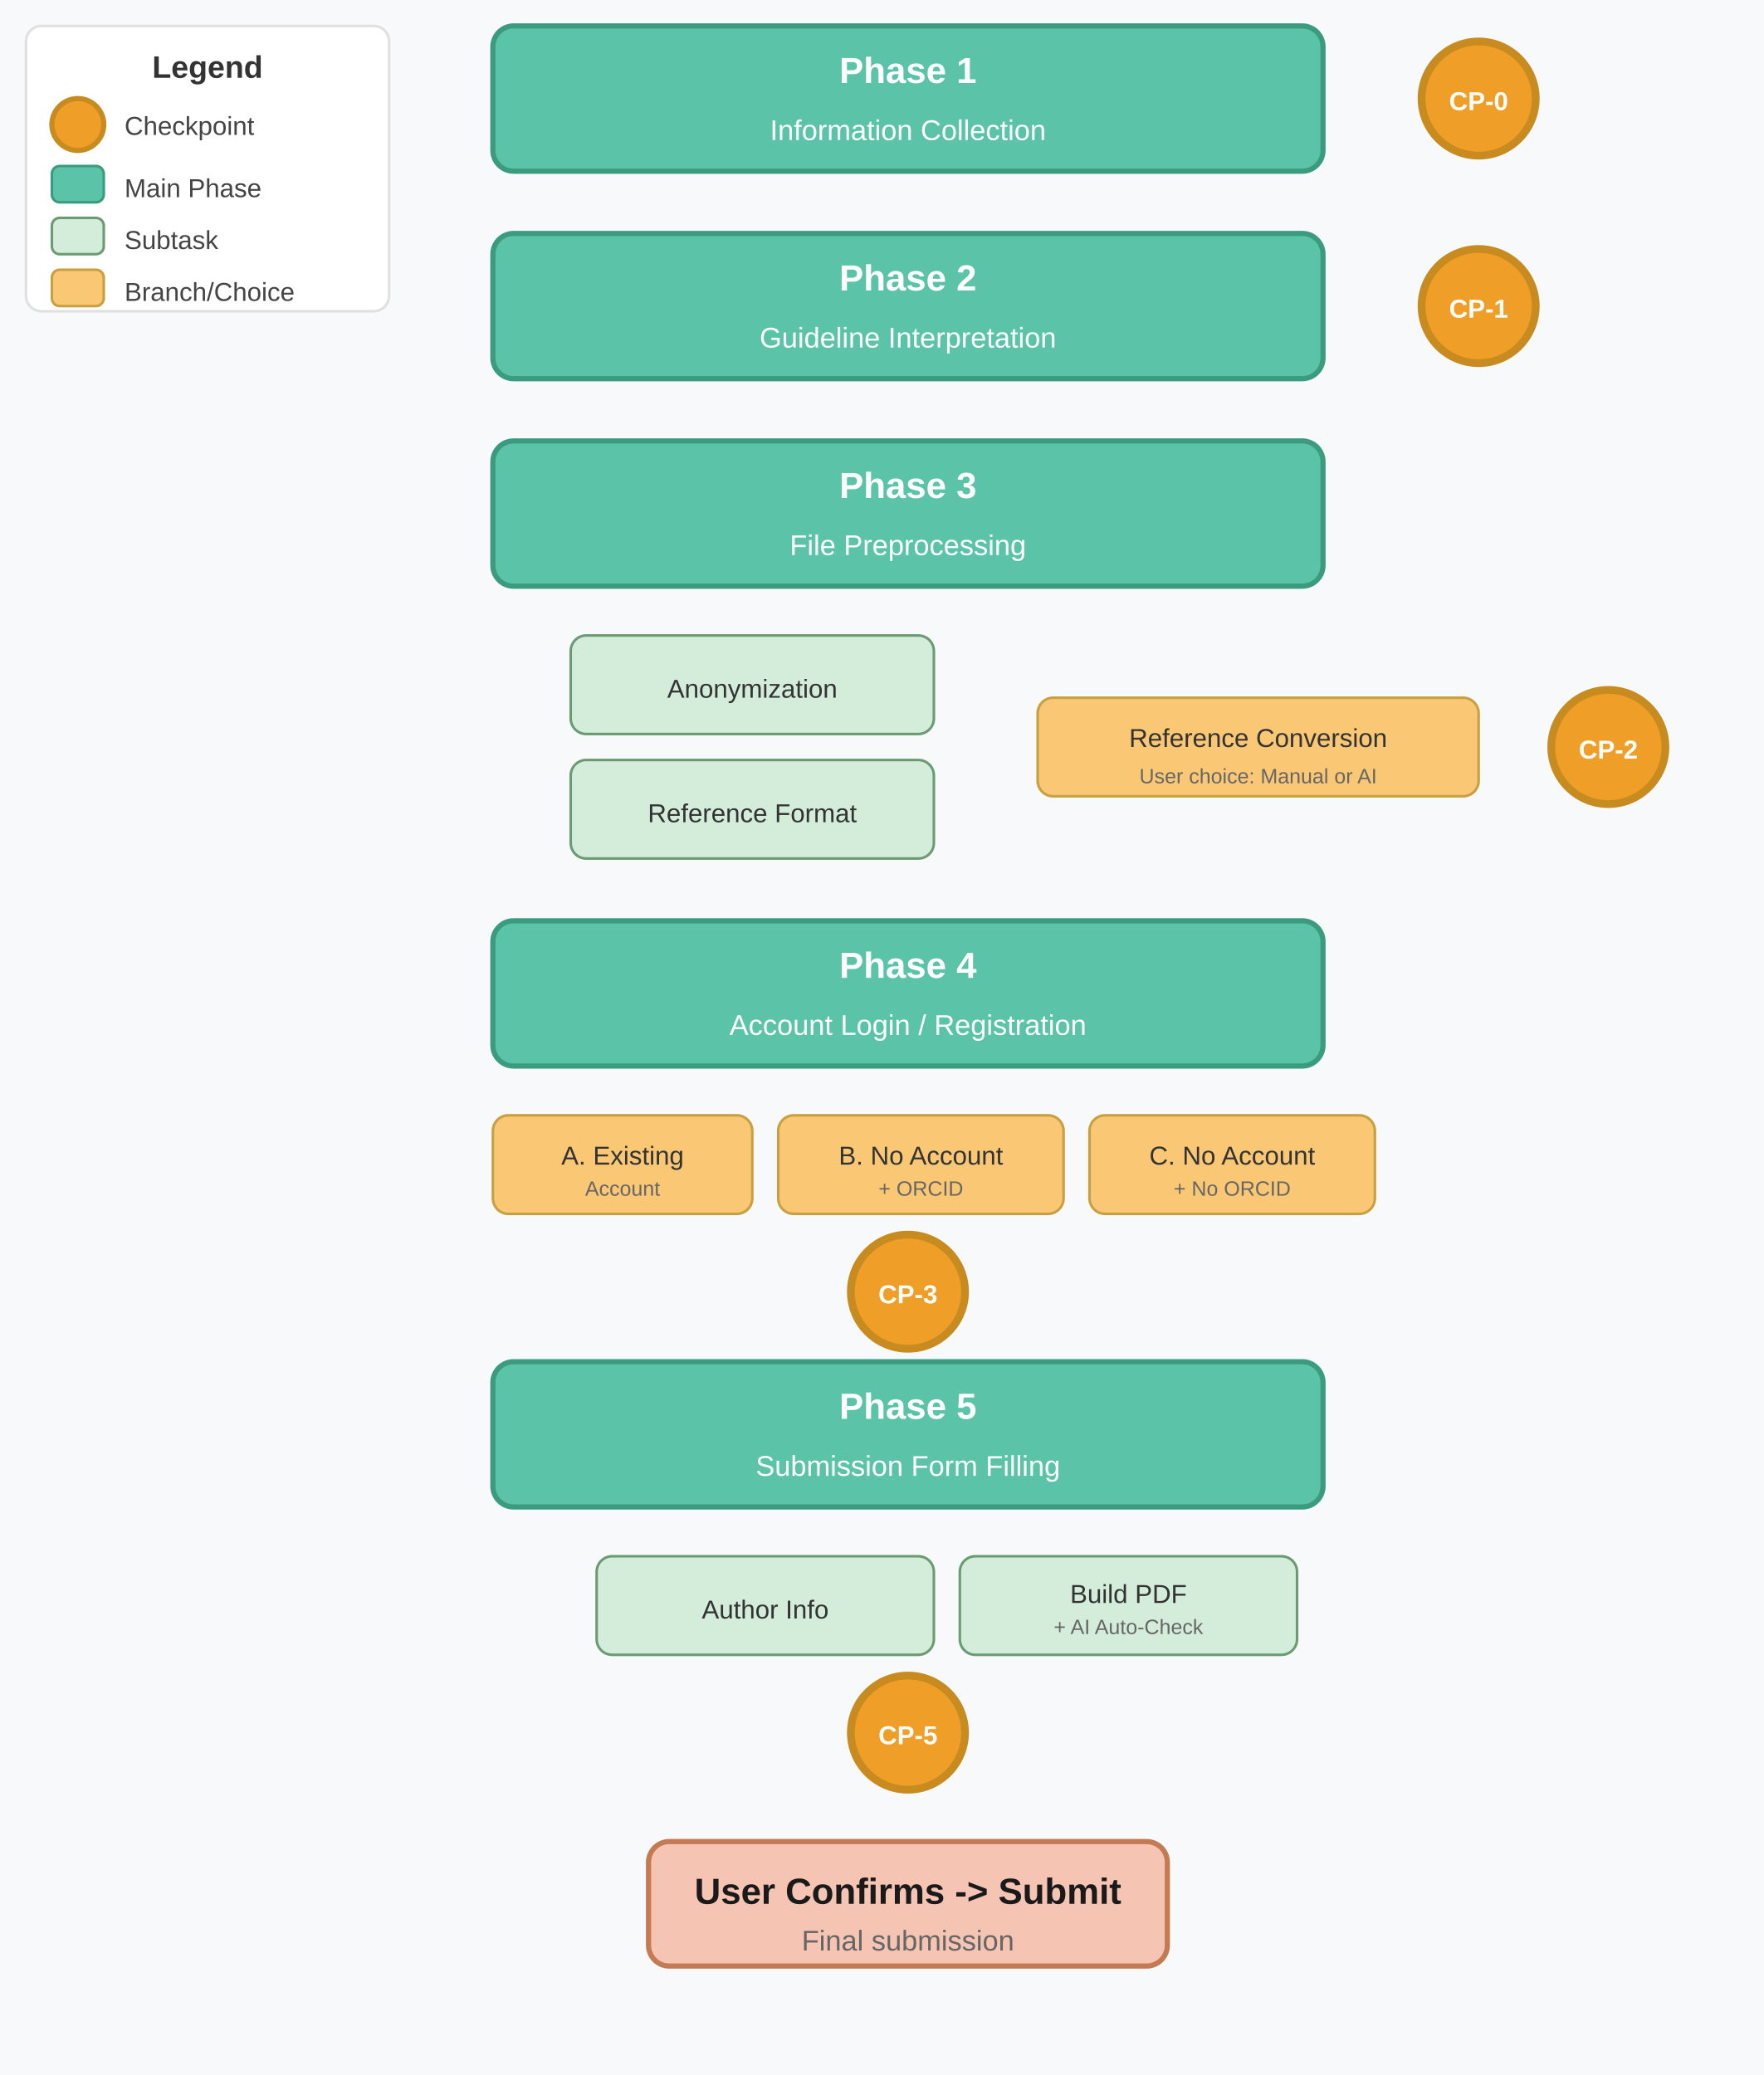
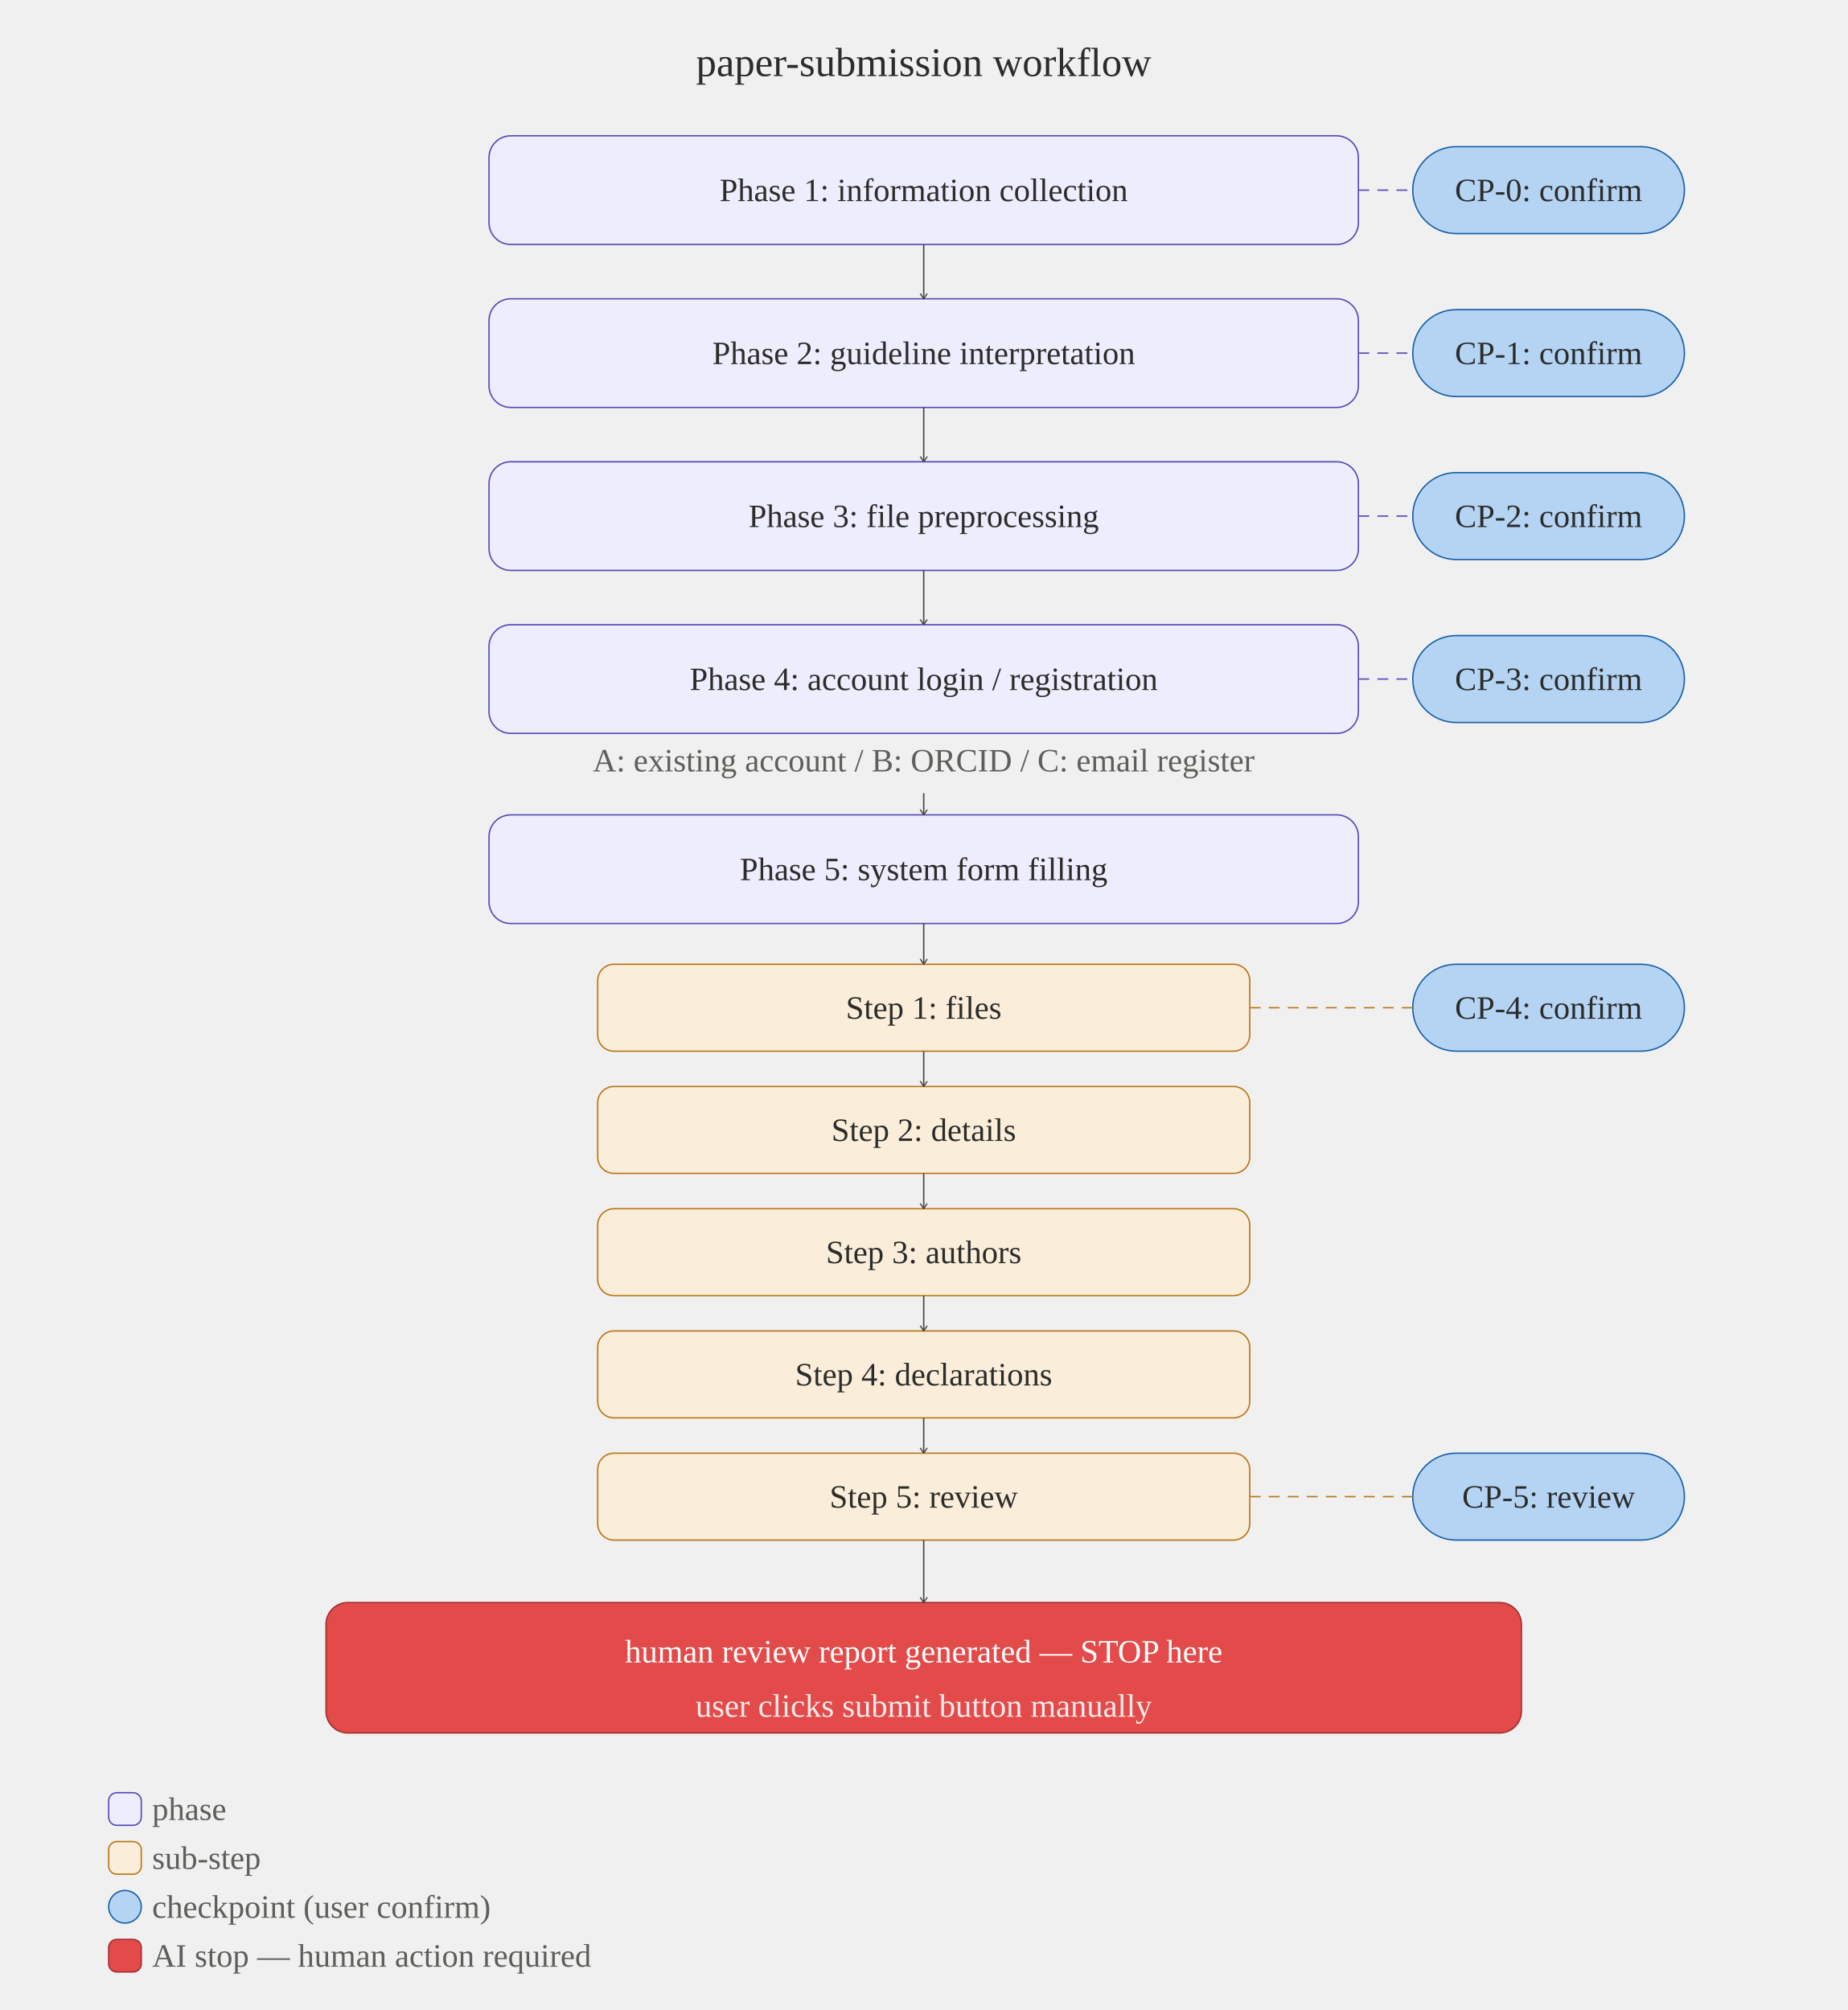
- <svg xmlns="http://www.w3.org/2000/svg" viewBox="0 0 680 800" width="680" height="800" font-family="Segoe UI, Arial, sans-serif">
-   <rect width="680" height="800" fill="#F8F9FA" />
-   <rect x="10" y="10" width="140" height="110" rx="6" fill="#FFFFFF" stroke="#E0E0E0" />
-   <text x="80" y="30" text-anchor="middle" font-size="12" font-weight="bold" fill="#333">Legend</text>
-   <circle cx="30" cy="48" r="10" fill="#EF9F27" stroke="#C78B1F" stroke-width="2" />
-   <text x="48" y="52" font-size="10" fill="#444">Checkpoint</text>
-   <rect x="20" y="64" width="20" height="14" rx="3" fill="#5BC4A8" stroke="#3A9B7E" />
-   <text x="48" y="76" font-size="10" fill="#444">Main Phase</text>
-   <rect x="20" y="84" width="20" height="14" rx="3" fill="#D4EDDA" stroke="#6B9B72" />
-   <text x="48" y="96" font-size="10" fill="#444">Subtask</text>
-   <rect x="20" y="104" width="20" height="14" rx="3" fill="#FAC775" stroke="#C9A040" />
-   <text x="48" y="116" font-size="10" fill="#444">Branch/Choice</text>
-   <rect x="190" y="10" width="320" height="56" rx="8" fill="#5BC4A8" stroke="#3A9B7E" stroke-width="2" />
-   <text x="350" y="32" text-anchor="middle" font-size="14" font-weight="bold" fill="#FFF">Phase 1</text>
-   <text x="350" y="54" text-anchor="middle" font-size="11" fill="#FFF">Information Collection</text>
-   <circle cx="570" cy="38" r="22" fill="#EF9F27" stroke="#C78B1F" stroke-width="3" />
-   <text x="570" y="39" text-anchor="middle" font-size="10" font-weight="bold" fill="#FFF" dominant-baseline="central">CP-0</text>
-   <rect x="190" y="90" width="320" height="56" rx="8" fill="#5BC4A8" stroke="#3A9B7E" stroke-width="2" />
-   <text x="350" y="112" text-anchor="middle" font-size="14" font-weight="bold" fill="#FFF">Phase 2</text>
-   <text x="350" y="134" text-anchor="middle" font-size="11" fill="#FFF">Guideline Interpretation</text>
-   <circle cx="570" cy="118" r="22" fill="#EF9F27" stroke="#C78B1F" stroke-width="3" />
-   <text x="570" y="119" text-anchor="middle" font-size="10" font-weight="bold" fill="#FFF" dominant-baseline="central">CP-1</text>
-   <rect x="190" y="170" width="320" height="56" rx="8" fill="#5BC4A8" stroke="#3A9B7E" stroke-width="2" />
-   <text x="350" y="192" text-anchor="middle" font-size="14" font-weight="bold" fill="#FFF">Phase 3</text>
-   <text x="350" y="214" text-anchor="middle" font-size="11" fill="#FFF">File Preprocessing</text>
-   <rect x="220" y="245" width="140" height="38" rx="6" fill="#D4EDDA" stroke="#6B9B72" />
-   <text x="290" y="269" text-anchor="middle" font-size="10" fill="#333">Anonymization</text>
-   <rect x="220" y="293" width="140" height="38" rx="6" fill="#D4EDDA" stroke="#6B9B72" />
-   <text x="290" y="317" text-anchor="middle" font-size="10" fill="#333">Reference Format</text>
-   <rect x="400" y="269" width="170" height="38" rx="6" fill="#FAC775" stroke="#C9A040" />
-   <text x="485" y="288" text-anchor="middle" font-size="10" fill="#333">Reference Conversion</text>
-   <text x="485" y="302" text-anchor="middle" font-size="8" fill="#666">User choice: Manual or AI</text>
-   <circle cx="620" cy="288" r="22" fill="#EF9F27" stroke="#C78B1F" stroke-width="3" />
-   <text x="620" y="289" text-anchor="middle" font-size="10" font-weight="bold" fill="#FFF" dominant-baseline="central">CP-2</text>
-   <rect x="190" y="355" width="320" height="56" rx="8" fill="#5BC4A8" stroke="#3A9B7E" stroke-width="2" />
-   <text x="350" y="377" text-anchor="middle" font-size="14" font-weight="bold" fill="#FFF">Phase 4</text>
-   <text x="350" y="399" text-anchor="middle" font-size="11" fill="#FFF">Account Login / Registration</text>
-   <rect x="190" y="430" width="100" height="38" rx="6" fill="#FAC775" stroke="#C9A040" />
-   <text x="240" y="449" text-anchor="middle" font-size="10" fill="#333">A. Existing</text>
-   <text x="240" y="461" text-anchor="middle" font-size="8" fill="#666">Account</text>
-   <rect x="300" y="430" width="110" height="38" rx="6" fill="#FAC775" stroke="#C9A040" />
-   <text x="355" y="449" text-anchor="middle" font-size="10" fill="#333">B. No Account</text>
-   <text x="355" y="461" text-anchor="middle" font-size="8" fill="#666">+ ORCID</text>
-   <rect x="420" y="430" width="110" height="38" rx="6" fill="#FAC775" stroke="#C9A040" />
-   <text x="475" y="449" text-anchor="middle" font-size="10" fill="#333">C. No Account</text>
-   <text x="475" y="461" text-anchor="middle" font-size="8" fill="#666">+ No ORCID</text>
-   <circle cx="350" cy="498" r="22" fill="#EF9F27" stroke="#C78B1F" stroke-width="3" />
-   <text x="350" y="499" text-anchor="middle" font-size="10" font-weight="bold" fill="#FFF" dominant-baseline="central">CP-3</text>
-   <rect x="190" y="525" width="320" height="56" rx="8" fill="#5BC4A8" stroke="#3A9B7E" stroke-width="2" />
-   <text x="350" y="547" text-anchor="middle" font-size="14" font-weight="bold" fill="#FFF">Phase 5</text>
-   <text x="350" y="569" text-anchor="middle" font-size="11" fill="#FFF">Submission Form Filling</text>
-   <rect x="230" y="600" width="130" height="38" rx="6" fill="#D4EDDA" stroke="#6B9B72" />
-   <text x="295" y="624" text-anchor="middle" font-size="10" fill="#333">Author Info</text>
-   <rect x="370" y="600" width="130" height="38" rx="6" fill="#D4EDDA" stroke="#6B9B72" />
-   <text x="435" y="618" text-anchor="middle" font-size="10" fill="#333">Build PDF</text>
-   <text x="435" y="630" text-anchor="middle" font-size="8" fill="#666">+ AI Auto-Check</text>
-   <circle cx="350" cy="668" r="22" fill="#EF9F27" stroke="#C78B1F" stroke-width="3" />
-   <text x="350" y="669" text-anchor="middle" font-size="10" font-weight="bold" fill="#FFF" dominant-baseline="central">CP-5</text>
-   <rect x="250" y="710" width="200" height="48" rx="8" fill="#F5C4B3" stroke="#C47A52" stroke-width="2" />
-   <text x="350" y="734" text-anchor="middle" font-size="14" font-weight="bold" fill="#1A1A1A">User Confirms -&gt; Submit</text>
-   <text x="350" y="752" text-anchor="middle" font-size="11" fill="#666">Final submission</text>
+ <svg xmlns="http://www.w3.org/2000/svg" viewBox="0 0 680 740" width="100%" role="img">
+   <defs>
+     <marker id="arrow" viewBox="0 0 10 10" refX="8" refY="5" markerWidth="6" markerHeight="6" orient="auto-start-reverse">
+       <path d="M2 1L8 5L2 9" fill="none" stroke="context-stroke" stroke-width="1.5" stroke-linecap="round" stroke-linejoin="round" />
+     </marker>
+   </defs>
+   <style>
+   .phase { font: 500 13px var(--font-sans, system-ui); fill: #2C2C2A; }
+   .cp { font: 400 12px var(--font-sans, system-ui); fill: #2C2C2A; }
+   .stop { font: 500 13px var(--font-sans, system-ui); fill: #FFFFFF; }
+   .branch { font: 400 11px var(--font-sans, system-ui); fill: #5F5E5A; }
+ </style>
+   <text x="340" y="28" text-anchor="middle" class="phase" style="font-size:15px">paper-submission workflow</text>
+   <g>
+     <rect x="180" y="50" width="320" height="40" rx="8" fill="#EEEDFE" stroke="#534AB7" stroke-width="0.5" />
+     <text x="340" y="70" text-anchor="middle" dominant-baseline="central" class="phase">Phase 1: information collection</text>
+   </g>
+   <g>
+     <rect x="520" y="54" width="100" height="32" rx="16" fill="#B5D4F4" stroke="#185FA5" stroke-width="0.5" />
+     <text x="570" y="70" text-anchor="middle" dominant-baseline="central" class="cp">CP-0: confirm</text>
+   </g>
+   <line x1="500" y1="70" x2="520" y2="70" stroke="#534AB7" stroke-width="0.5" stroke-dasharray="4,3" />
+   <g>
+     <rect x="180" y="110" width="320" height="40" rx="8" fill="#EEEDFE" stroke="#534AB7" stroke-width="0.5" />
+     <text x="340" y="130" text-anchor="middle" dominant-baseline="central" class="phase">Phase 2: guideline interpretation</text>
+   </g>
+   <g>
+     <rect x="520" y="114" width="100" height="32" rx="16" fill="#B5D4F4" stroke="#185FA5" stroke-width="0.5" />
+     <text x="570" y="130" text-anchor="middle" dominant-baseline="central" class="cp">CP-1: confirm</text>
+   </g>
+   <line x1="500" y1="130" x2="520" y2="130" stroke="#534AB7" stroke-width="0.5" stroke-dasharray="4,3" />
+   <line x1="340" y1="90" x2="340" y2="110" stroke="#444441" stroke-width="0.5" marker-end="url(#arrow)" />
+   <g>
+     <rect x="180" y="170" width="320" height="40" rx="8" fill="#EEEDFE" stroke="#534AB7" stroke-width="0.5" />
+     <text x="340" y="190" text-anchor="middle" dominant-baseline="central" class="phase">Phase 3: file preprocessing</text>
+   </g>
+   <g>
+     <rect x="520" y="174" width="100" height="32" rx="16" fill="#B5D4F4" stroke="#185FA5" stroke-width="0.5" />
+     <text x="570" y="190" text-anchor="middle" dominant-baseline="central" class="cp">CP-2: confirm</text>
+   </g>
+   <line x1="500" y1="190" x2="520" y2="190" stroke="#534AB7" stroke-width="0.5" stroke-dasharray="4,3" />
+   <line x1="340" y1="150" x2="340" y2="170" stroke="#444441" stroke-width="0.5" marker-end="url(#arrow)" />
+   <g>
+     <rect x="180" y="230" width="320" height="40" rx="8" fill="#EEEDFE" stroke="#534AB7" stroke-width="0.5" />
+     <text x="340" y="250" text-anchor="middle" dominant-baseline="central" class="phase">Phase 4: account login / registration</text>
+   </g>
+   <g>
+     <rect x="520" y="234" width="100" height="32" rx="16" fill="#B5D4F4" stroke="#185FA5" stroke-width="0.5" />
+     <text x="570" y="250" text-anchor="middle" dominant-baseline="central" class="cp">CP-3: confirm</text>
+   </g>
+   <line x1="500" y1="250" x2="520" y2="250" stroke="#534AB7" stroke-width="0.5" stroke-dasharray="4,3" />
+   <line x1="340" y1="210" x2="340" y2="230" stroke="#444441" stroke-width="0.5" marker-end="url(#arrow)" />
+   <text x="340" y="284" text-anchor="middle" class="branch">A: existing account / B: ORCID / C: email register</text>
+   <g>
+     <rect x="180" y="300" width="320" height="40" rx="8" fill="#EEEDFE" stroke="#534AB7" stroke-width="0.5" />
+     <text x="340" y="320" text-anchor="middle" dominant-baseline="central" class="phase">Phase 5: system form filling</text>
+   </g>
+   <line x1="340" y1="292" x2="340" y2="300" stroke="#444441" stroke-width="0.5" marker-end="url(#arrow)" />
+   <g>
+     <rect x="220" y="355" width="240" height="32" rx="6" fill="#FAEEDA" stroke="#BA7517" stroke-width="0.5" />
+     <text x="340" y="371" text-anchor="middle" dominant-baseline="central" class="cp">Step 1: files</text>
+   </g>
+   <g>
+     <rect x="520" y="355" width="100" height="32" rx="16" fill="#B5D4F4" stroke="#185FA5" stroke-width="0.5" />
+     <text x="570" y="371" text-anchor="middle" dominant-baseline="central" class="cp">CP-4: confirm</text>
+   </g>
+   <line x1="460" y1="371" x2="520" y2="371" stroke="#BA7517" stroke-width="0.5" stroke-dasharray="4,3" />
+   <g>
+     <rect x="220" y="400" width="240" height="32" rx="6" fill="#FAEEDA" stroke="#BA7517" stroke-width="0.5" />
+     <text x="340" y="416" text-anchor="middle" dominant-baseline="central" class="cp">Step 2: details</text>
+   </g>
+   <g>
+     <rect x="220" y="445" width="240" height="32" rx="6" fill="#FAEEDA" stroke="#BA7517" stroke-width="0.5" />
+     <text x="340" y="461" text-anchor="middle" dominant-baseline="central" class="cp">Step 3: authors</text>
+   </g>
+   <g>
+     <rect x="220" y="490" width="240" height="32" rx="6" fill="#FAEEDA" stroke="#BA7517" stroke-width="0.5" />
+     <text x="340" y="506" text-anchor="middle" dominant-baseline="central" class="cp">Step 4: declarations</text>
+   </g>
+   <g>
+     <rect x="220" y="535" width="240" height="32" rx="6" fill="#FAEEDA" stroke="#BA7517" stroke-width="0.5" />
+     <text x="340" y="551" text-anchor="middle" dominant-baseline="central" class="cp">Step 5: review</text>
+   </g>
+   <g>
+     <rect x="520" y="535" width="100" height="32" rx="16" fill="#B5D4F4" stroke="#185FA5" stroke-width="0.5" />
+     <text x="570" y="551" text-anchor="middle" dominant-baseline="central" class="cp">CP-5: review</text>
+   </g>
+   <line x1="460" y1="551" x2="520" y2="551" stroke="#BA7517" stroke-width="0.5" stroke-dasharray="4,3" />
+   <line x1="340" y1="387" x2="340" y2="400" stroke="#444441" stroke-width="0.5" marker-end="url(#arrow)" />
+   <line x1="340" y1="432" x2="340" y2="445" stroke="#444441" stroke-width="0.5" marker-end="url(#arrow)" />
+   <line x1="340" y1="477" x2="340" y2="490" stroke="#444441" stroke-width="0.5" marker-end="url(#arrow)" />
+   <line x1="340" y1="522" x2="340" y2="535" stroke="#444441" stroke-width="0.5" marker-end="url(#arrow)" />
+   <line x1="340" y1="340" x2="340" y2="355" stroke="#444441" stroke-width="0.5" marker-end="url(#arrow)" />
+   <g>
+     <rect x="120" y="590" width="440" height="48" rx="8" fill="#E24B4A" stroke="#A32D2D" stroke-width="0.5" />
+     <text x="340" y="608" text-anchor="middle" dominant-baseline="central" class="stop">human review report generated — STOP here</text>
+     <text x="340" y="628" text-anchor="middle" dominant-baseline="central" style="font:400 11px var(--font-sans,system-ui);fill:#FCEBEB">user clicks submit button manually</text>
+   </g>
+   <line x1="340" y1="567" x2="340" y2="590" stroke="#444441" stroke-width="0.5" marker-end="url(#arrow)" />
+   <g>
+     <rect x="40" y="660" width="12" height="12" rx="3" fill="#EEEDFE" stroke="#534AB7" stroke-width="0.5" />
+     <text x="56" y="666" text-anchor="start" dominant-baseline="central" style="font:400 11px var(--font-sans,system-ui);fill:#5F5E5A">phase</text>
+     <rect x="40" y="678" width="12" height="12" rx="3" fill="#FAEEDA" stroke="#BA7517" stroke-width="0.5" />
+     <text x="56" y="684" text-anchor="start" dominant-baseline="central" style="font:400 11px var(--font-sans,system-ui);fill:#5F5E5A">sub-step</text>
+     <rect x="40" y="696" width="12" height="12" rx="6" fill="#B5D4F4" stroke="#185FA5" stroke-width="0.5" />
+     <text x="56" y="702" text-anchor="start" dominant-baseline="central" style="font:400 11px var(--font-sans,system-ui);fill:#5F5E5A">checkpoint (user confirm)</text>
+     <rect x="40" y="714" width="12" height="12" rx="3" fill="#E24B4A" stroke="#A32D2D" stroke-width="0.5" />
+     <text x="56" y="720" text-anchor="start" dominant-baseline="central" style="font:400 11px var(--font-sans,system-ui);fill:#5F5E5A">AI stop — human action required</text>
+   </g>
</svg>
